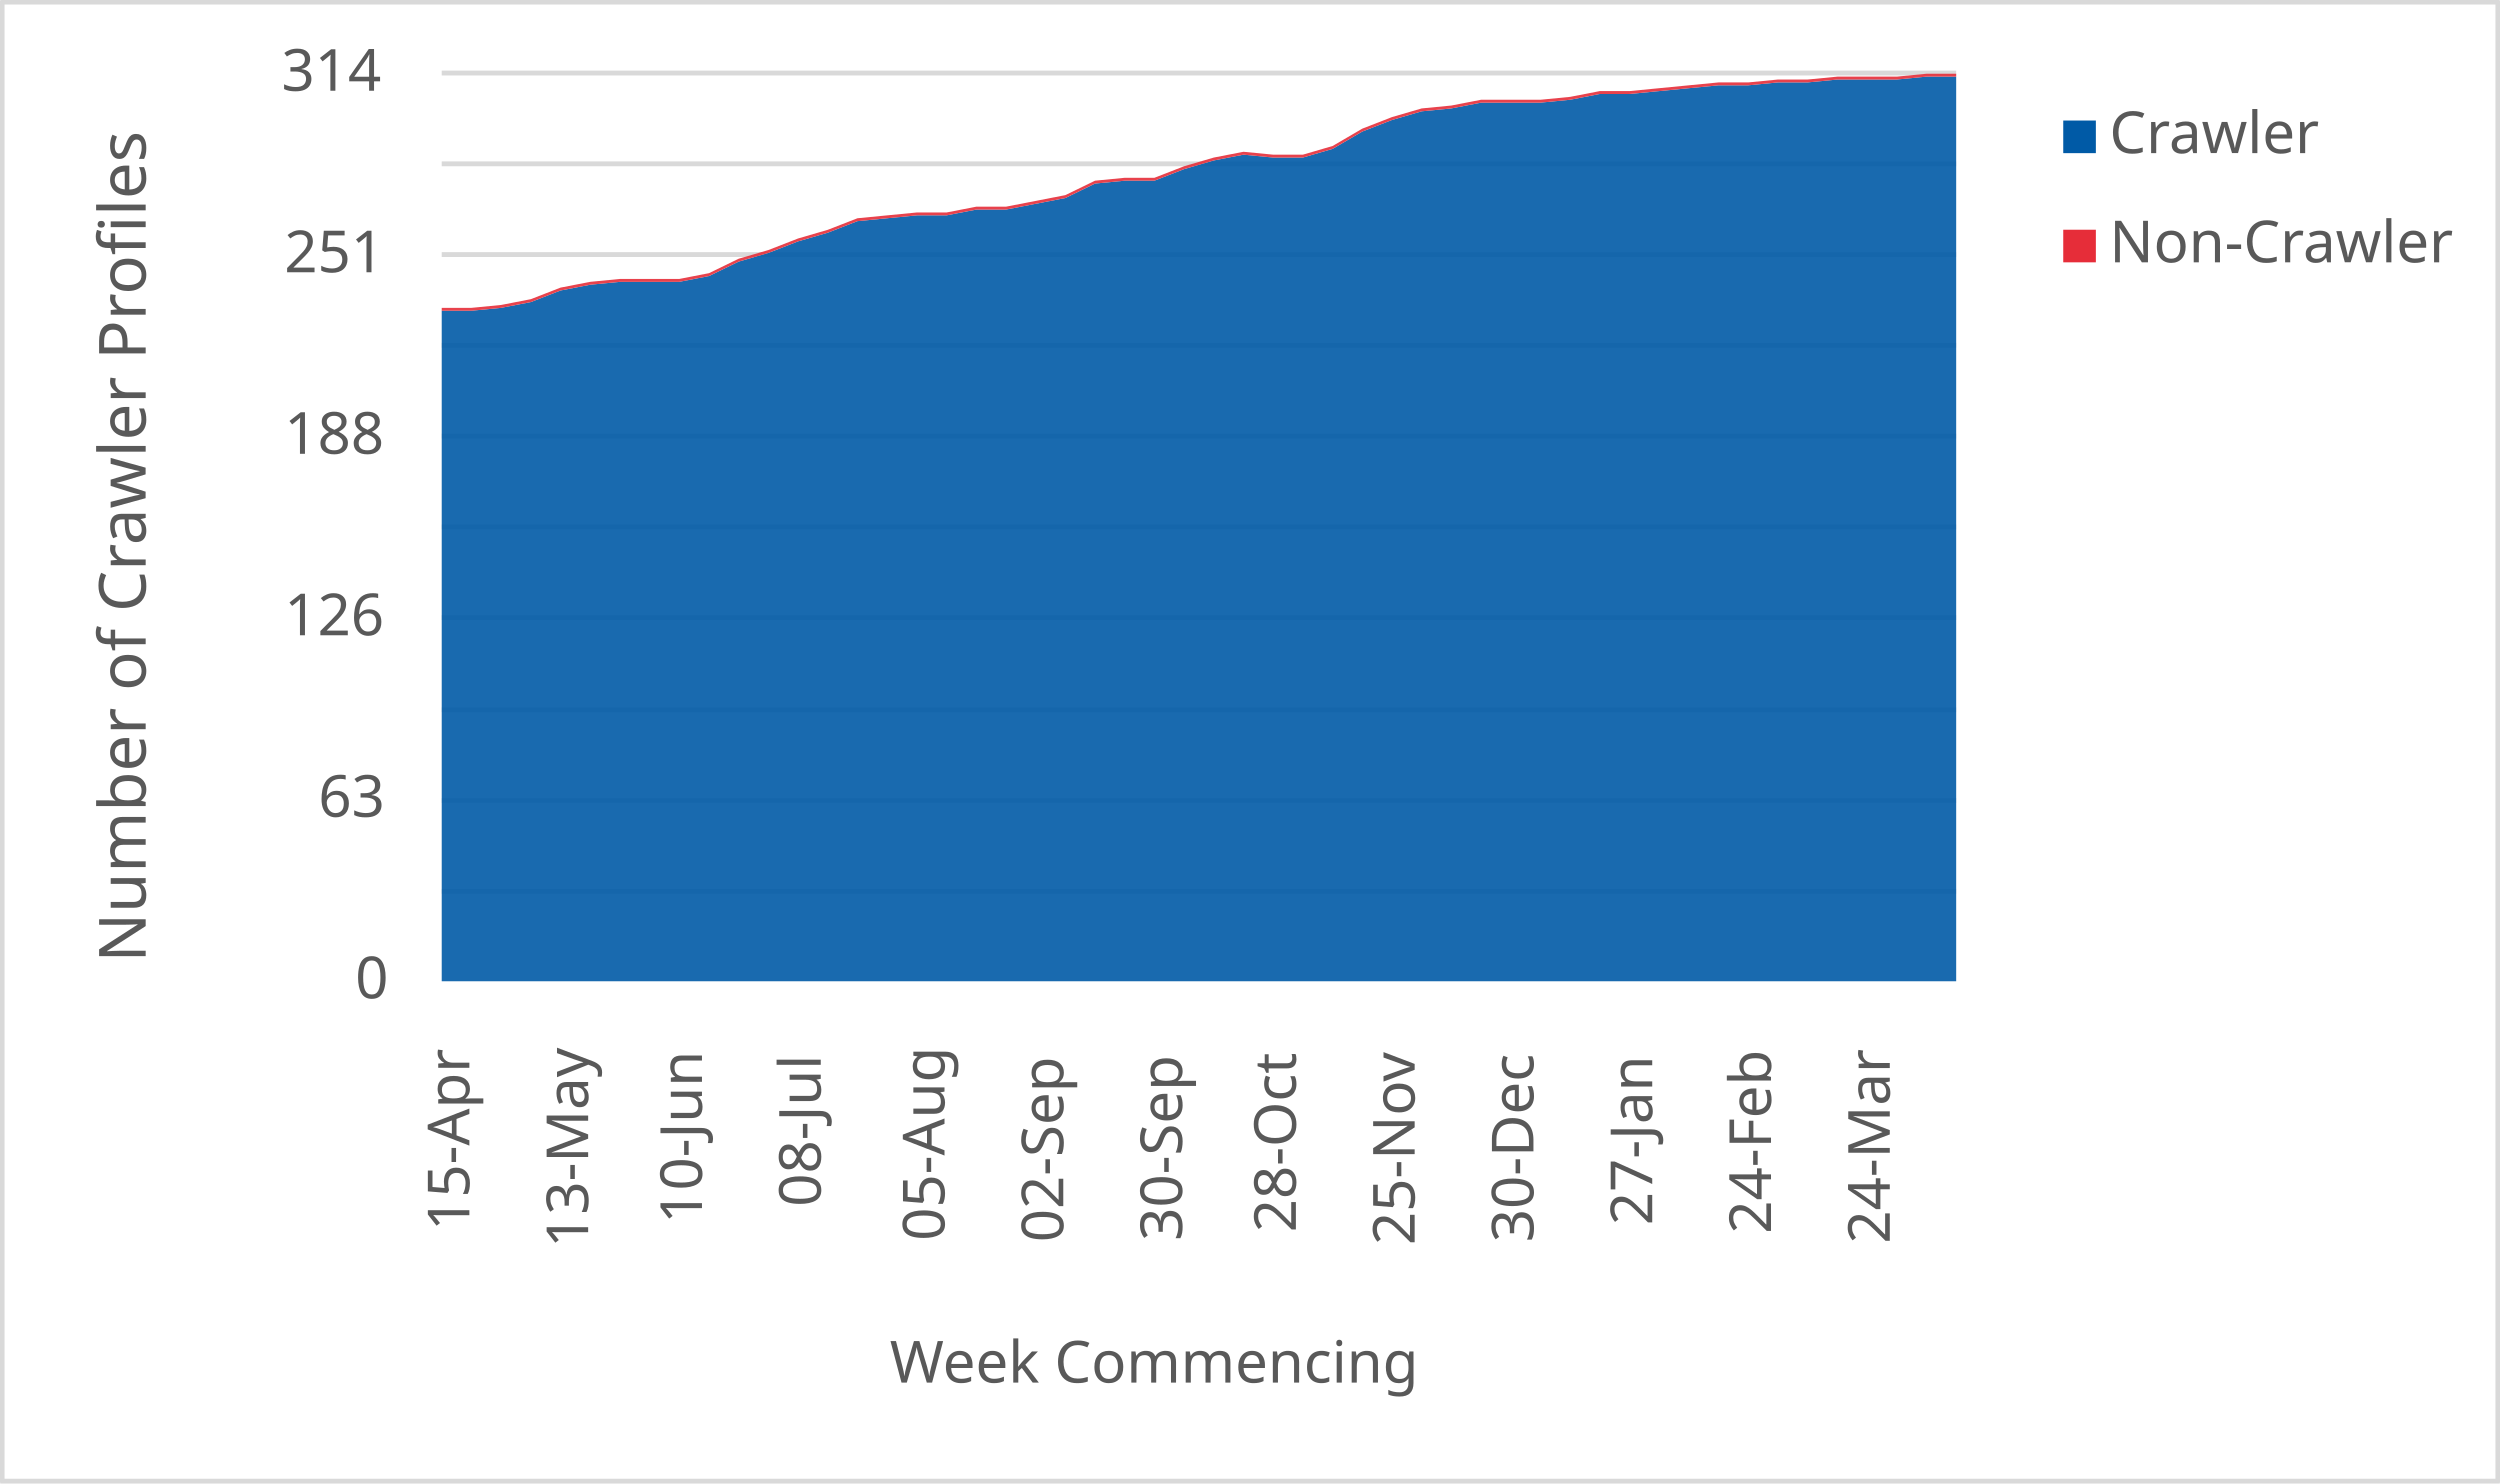
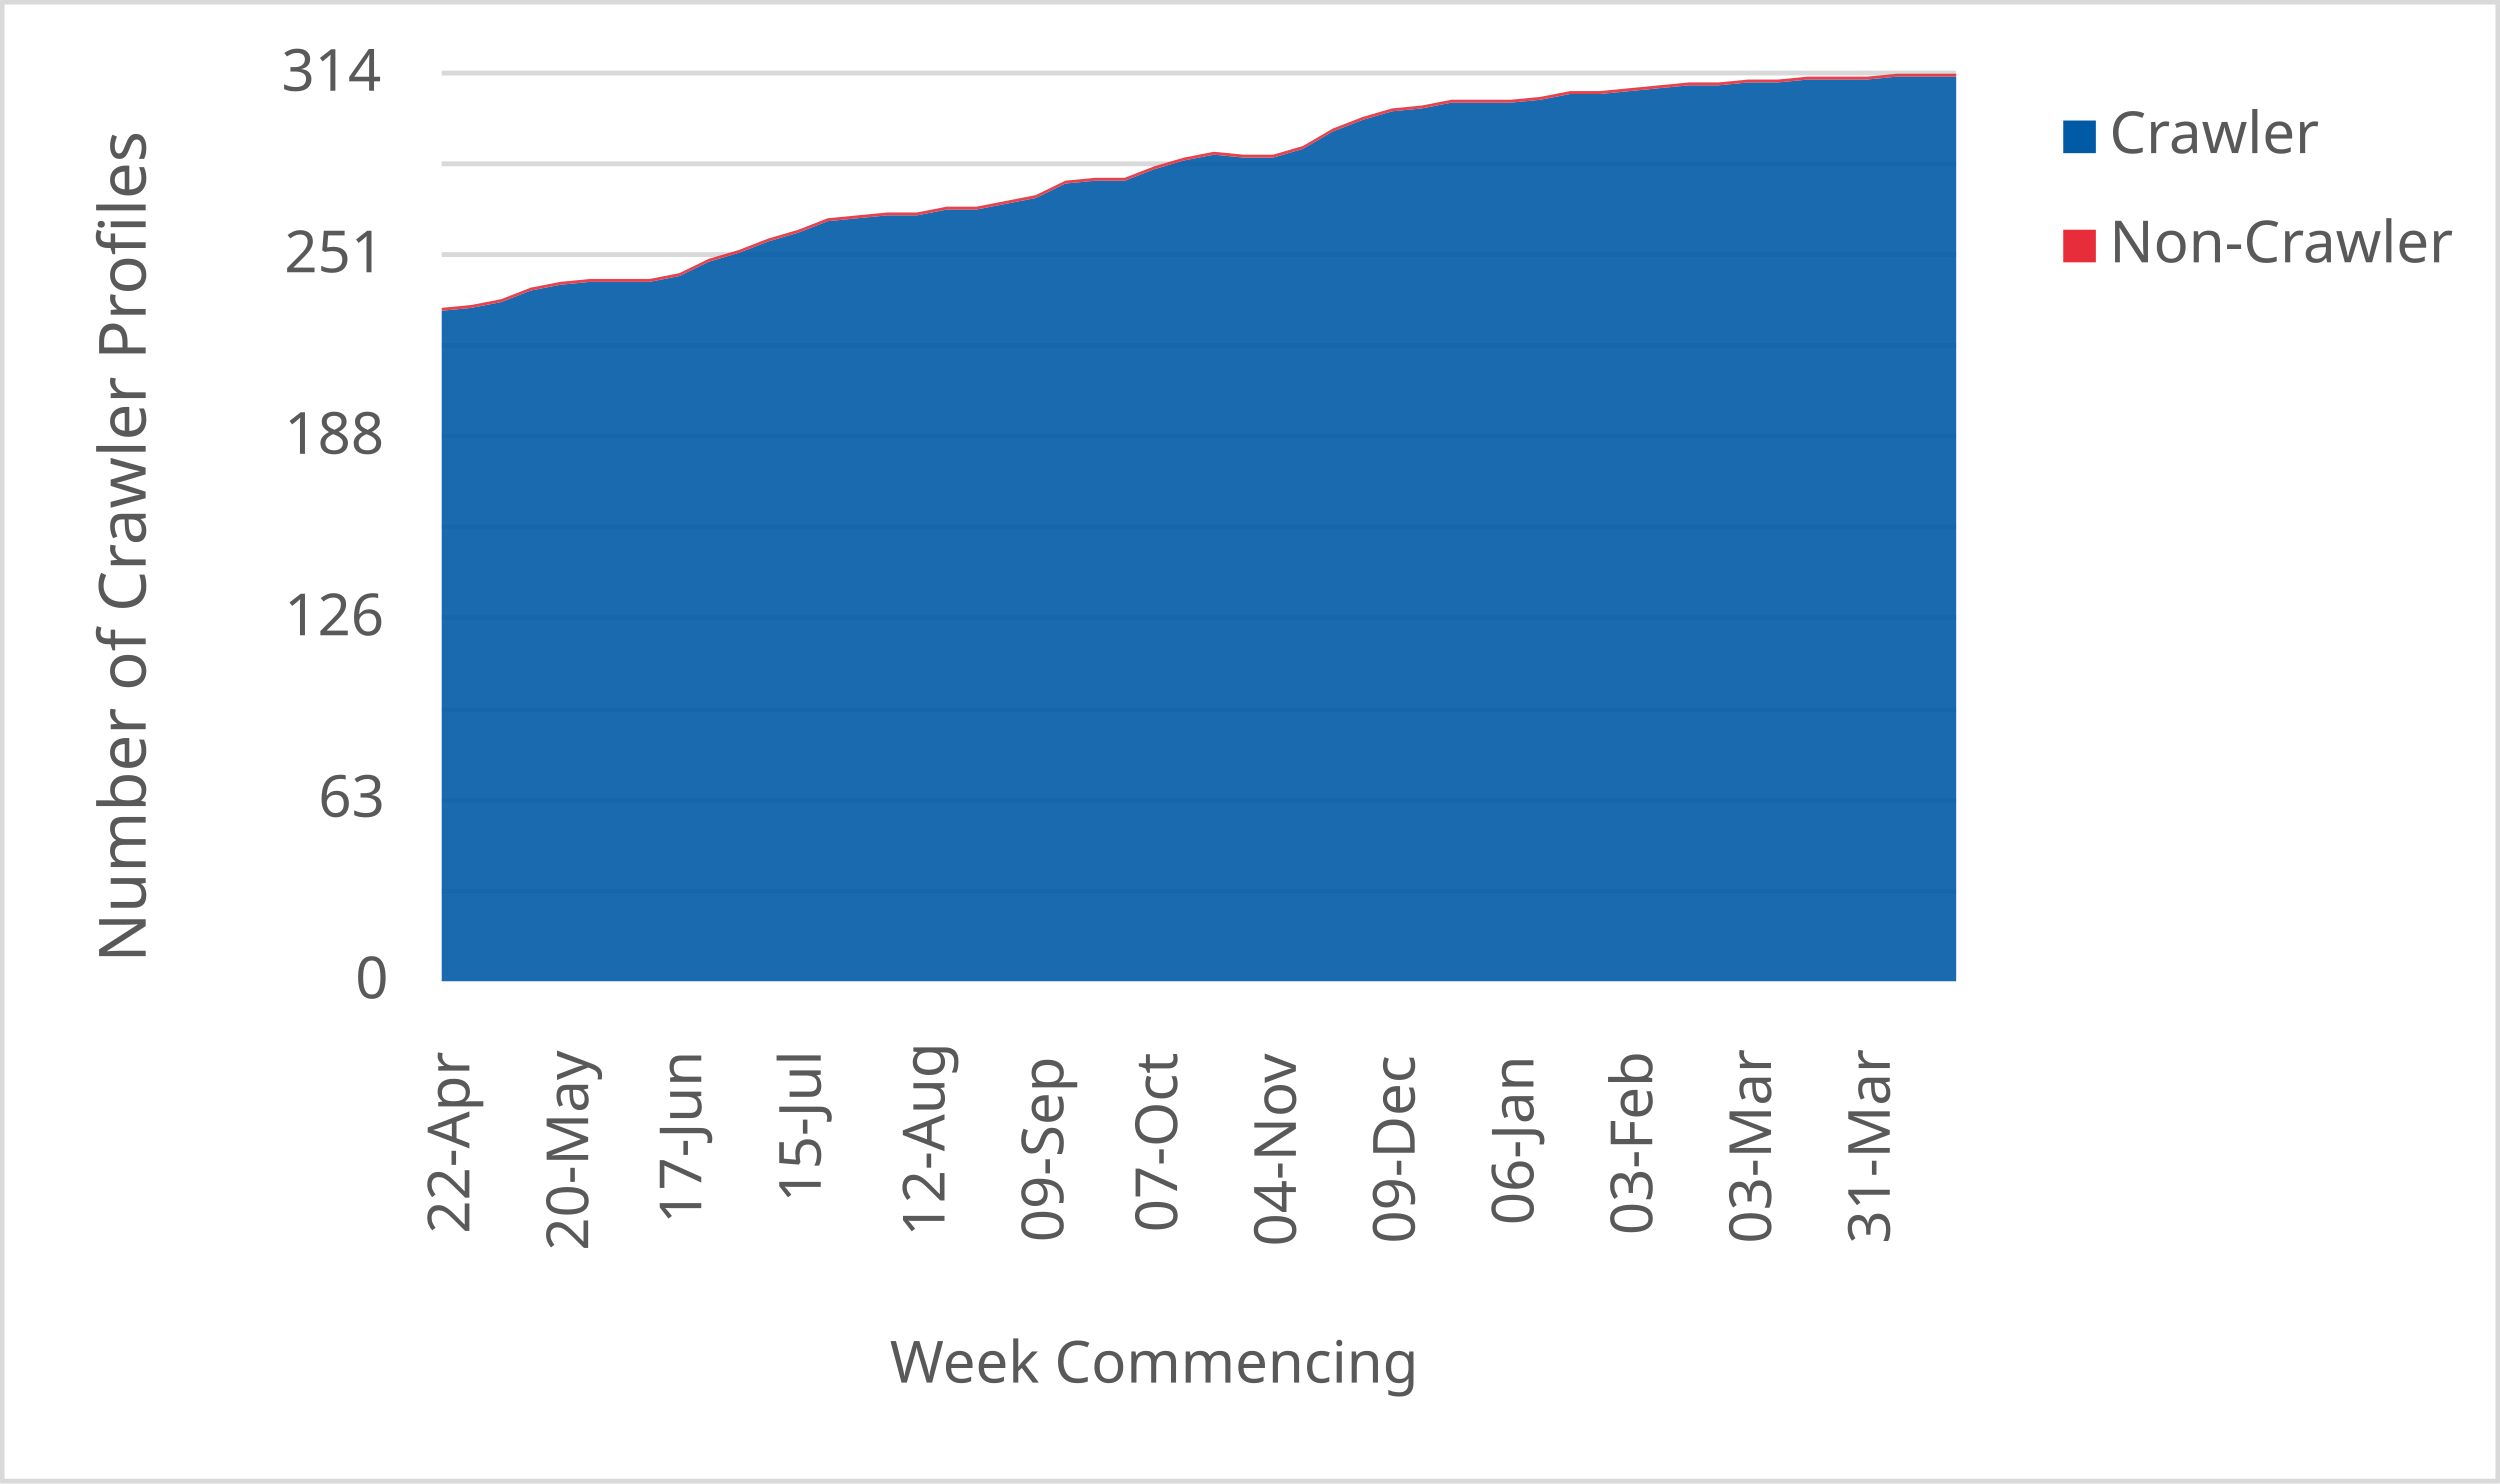
<svg xmlns="http://www.w3.org/2000/svg" width="1763" height="1046" xml:space="preserve" overflow="hidden">
  <defs>
    <clipPath id="clip0">
      <rect x="2917" y="346" width="1763" height="1046" />
    </clipPath>
  </defs>
  <g clip-path="url(#clip0)" transform="translate(-2917 -346)">
    <rect x="2918" y="347" width="1760" height="1043" fill="#FFFFFF" />
    <g>
      <path d="    M3228.5 974.532 4296.5 974.532    M3228.5 910.53 4296.5 910.53    M3228.5 846.528 4296.5 846.528    M3228.5 781.526 4296.5 781.526    M3228.5 717.524 4296.5 717.524    M3228.5 653.522 4296.5 653.522    M3228.5 589.52 4296.5 589.52    M3228.5 525.517 4296.5 525.517    M3228.5 461.515 4296.5 461.515    M3228.5 397.5 4296.5 397.5" stroke="#D9D9D9" stroke-width="3.438" stroke-linejoin="round" stroke-miterlimit="10" fill="none" />
    </g>
    <g>
      <path d="M 1038.5 4296.5 1038.5" stroke="#D9D9D9" stroke-width="3.438" stroke-linejoin="round" stroke-miterlimit="10" fill="none" fill-rule="evenodd" />
    </g>
    <g>
-       <text fill="#595959" font-family="Verdana,sans-serif" font-weight="400" font-size="41" transform="matrix(6.12323e-17 -1 1 6.12323e-17 3248 1214)">15-Apr</text>
+       <text fill="#595959" font-family="Verdana,sans-serif" font-weight="400" font-size="41" transform="matrix(6.12323e-17 -1 1 6.12323e-17 3248 1216)">22-Apr</text>
    </g>
    <g>
-       <text fill="#595959" font-family="Verdana,sans-serif" font-weight="400" font-size="41" transform="matrix(6.12323e-17 -1 1 6.12323e-17 3331.765 1226)">13-May</text>
+       <text fill="#595959" font-family="Verdana,sans-serif" font-weight="400" font-size="41" transform="matrix(6.12323e-17 -1 1 6.12323e-17 3331.765 1228)">20-May</text>
    </g>
    <g>
-       <text fill="#595959" font-family="Verdana,sans-serif" font-weight="400" font-size="41" transform="matrix(6.12323e-17 -1 1 6.12323e-17 3412.029 1209)">10-Jun</text>
+       <text fill="#595959" font-family="Verdana,sans-serif" font-weight="400" font-size="41" transform="matrix(6.12323e-17 -1 1 6.12323e-17 3411.529 1209)">17-Jun</text>
    </g>
    <g>
-       <text fill="#595959" font-family="Verdana,sans-serif" font-weight="400" font-size="41" transform="matrix(6.12323e-17 -1 1 6.12323e-17 3495.794 1197)">08-Jul</text>
+       <text fill="#595959" font-family="Verdana,sans-serif" font-weight="400" font-size="41" transform="matrix(6.12323e-17 -1 1 6.12323e-17 3495.794 1194)">15-Jul</text>
    </g>
    <g>
-       <text fill="#595959" font-family="Verdana,sans-serif" font-weight="400" font-size="41" transform="matrix(6.12323e-17 -1 1 6.12323e-17 3583.059 1221)">05-Aug</text>
+       <text fill="#595959" font-family="Verdana,sans-serif" font-weight="400" font-size="41" transform="matrix(6.12323e-17 -1 1 6.12323e-17 3583.059 1218)">12-Aug</text>
    </g>
    <g>
-       <text fill="#595959" font-family="Verdana,sans-serif" font-weight="400" font-size="41" transform="matrix(6.12323e-17 -1 1 6.12323e-17 3666.824 1222)">02-Sep</text>
+       <text fill="#595959" font-family="Verdana,sans-serif" font-weight="400" font-size="41" transform="matrix(6.12323e-17 -1 1 6.12323e-17 3666.824 1222)">09-Sep</text>
    </g>
    <g>
-       <text fill="#595959" font-family="Verdana,sans-serif" font-weight="400" font-size="41" transform="matrix(6.12323e-17 -1 1 6.12323e-17 3750.588 1221)">30-Sep</text>
+       <text fill="#595959" font-family="Verdana,sans-serif" font-weight="400" font-size="41" transform="matrix(6.12323e-17 -1 1 6.12323e-17 3747.088 1215)">07-Oct</text>
    </g>
    <g>
-       <text fill="#595959" font-family="Verdana,sans-serif" font-weight="400" font-size="41" transform="matrix(6.12323e-17 -1 1 6.12323e-17 3830.853 1215)">28-Oct</text>
+       <text fill="#595959" font-family="Verdana,sans-serif" font-weight="400" font-size="41" transform="matrix(6.12323e-17 -1 1 6.12323e-17 3830.853 1225)">04-Nov</text>
    </g>
    <g>
-       <text fill="#595959" font-family="Verdana,sans-serif" font-weight="400" font-size="41" transform="matrix(6.12323e-17 -1 1 6.12323e-17 3914.618 1224)">25-Nov</text>
+       <text fill="#595959" font-family="Verdana,sans-serif" font-weight="400" font-size="41" transform="matrix(6.12323e-17 -1 1 6.12323e-17 3914.618 1223)">09-Dec</text>
    </g>
    <g>
-       <text fill="#595959" font-family="Verdana,sans-serif" font-weight="400" font-size="41" transform="matrix(6.12323e-17 -1 1 6.12323e-17 3998.382 1222)">30-Dec</text>
+       <text fill="#595959" font-family="Verdana,sans-serif" font-weight="400" font-size="41" transform="matrix(6.12323e-17 -1 1 6.12323e-17 3998.382 1210)">06-Jan</text>
    </g>
    <g>
-       <text fill="#595959" font-family="Verdana,sans-serif" font-weight="400" font-size="41" transform="matrix(6.12323e-17 -1 1 6.12323e-17 4082.147 1210)">27-Jan</text>
+       <text fill="#595959" font-family="Verdana,sans-serif" font-weight="400" font-size="41" transform="matrix(6.12323e-17 -1 1 6.12323e-17 4082.147 1217)">03-Feb</text>
    </g>
    <g>
-       <text fill="#595959" font-family="Verdana,sans-serif" font-weight="400" font-size="41" transform="matrix(6.12323e-17 -1 1 6.12323e-17 4165.912 1216)">24-Feb</text>
+       <text fill="#595959" font-family="Verdana,sans-serif" font-weight="400" font-size="41" transform="matrix(6.12323e-17 -1 1 6.12323e-17 4165.912 1223)">03-Mar</text>
    </g>
    <g>
-       <text fill="#595959" font-family="Verdana,sans-serif" font-weight="400" font-size="41" transform="matrix(6.12323e-17 -1 1 6.12323e-17 4249.676 1223)">24-Mar</text>
+       <text fill="#595959" font-family="Verdana,sans-serif" font-weight="400" font-size="41" transform="matrix(6.12323e-17 -1 1 6.12323e-17 4249.676 1223)">31-Mar</text>
    </g>
    <g>
      <text fill="#595959" font-family="Verdana,sans-serif" font-weight="400" font-size="41" transform="matrix(1 0 0 1 3167.5 1050)">0</text>
    </g>
    <g>
      <text fill="#595959" font-family="Verdana,sans-serif" font-weight="400" font-size="41" transform="matrix(1 0 0 1 3141.5 922)">63</text>
    </g>
    <g>
      <text fill="#595959" font-family="Verdana,sans-serif" font-weight="400" font-size="41" transform="matrix(1 0 0 1 3117.5 794)">126</text>
    </g>
    <g>
      <text fill="#595959" font-family="Verdana,sans-serif" font-weight="400" font-size="41" transform="matrix(1 0 0 1 3117.5 666)">188</text>
    </g>
    <g>
      <text fill="#595959" font-family="Verdana,sans-serif" font-weight="400" font-size="41" transform="matrix(1 0 0 1 3117.5 538)">251</text>
    </g>
    <g>
      <text fill="#595959" font-family="Verdana,sans-serif" font-weight="400" font-size="41" transform="matrix(1 0 0 1 3115.5 410)">314</text>
    </g>
    <g>
      <text fill="#595959" font-family="Verdana,sans-serif" font-weight="400" font-size="41" transform="matrix(1 0 0 1 3544.5 1321)">Week Commencing</text>
    </g>
    <g>
      <text fill="#595959" font-family="Verdana,sans-serif" font-weight="400" font-size="46" transform="matrix(6.12323e-17 -1 1 6.12323e-17 3019.73 1024.75)">Number of Crawler Profiles</text>
    </g>
    <rect x="2918.5" y="347.5" width="1760" height="1043" stroke="#D9D9D9" stroke-width="3.438" stroke-linejoin="round" stroke-miterlimit="10" fill="none" />
    <g>
-       <path d="M3228.5 1038 3249.441 1038 3270.382 1038 3291.324 1038 3312.265 1038 3333.206 1038 3354.147 1038 3375.088 1038 3396.029 1038 3416.971 1038 3437.912 1038 3458.853 1038 3479.794 1038 3500.735 1038 3521.676 1038 3542.618 1038 3563.559 1038 3584.5 1038 3605.441 1038 3626.382 1038 3647.324 1038 3668.265 1038 3689.206 1038 3710.147 1038 3731.088 1038 3752.029 1038 3772.971 1038 3793.912 1038 3814.853 1038 3835.794 1038 3856.735 1038 3877.676 1038 3898.618 1038 3919.559 1038 3940.5 1038 3961.441 1038 3982.382 1038 4003.324 1038 4024.265 1038 4045.206 1038 4066.147 1038 4087.088 1038 4108.029 1038 4128.971 1038 4149.912 1038 4170.853 1038 4191.794 1038 4212.735 1038 4233.676 1038 4254.618 1038 4275.559 1038 4296.5 1038 4296.5 400.038 4275.559 400.038 4254.618 402.076 4233.676 402.076 4212.735 402.076 4191.794 404.115 4170.853 404.115 4149.912 406.153 4128.971 406.153 4108.029 408.191 4087.088 410.229 4066.147 412.268 4045.206 412.268 4024.265 416.344 4003.324 418.382 3982.382 418.382 3961.441 418.382 3940.5 422.459 3919.559 424.497 3898.618 430.611 3877.676 438.764 3856.735 450.994 3835.794 457.108 3814.853 457.108 3793.912 455.07 3772.971 459.146 3752.029 465.261 3731.088 473.414 3710.147 473.414 3689.206 475.452 3668.265 485.643 3647.324 489.72 3626.382 493.796 3605.441 493.796 3584.5 497.873 3563.559 497.873 3542.618 499.911 3521.676 501.949 3500.735 510.102 3479.794 516.217 3458.853 524.369 3437.912 530.484 3416.971 540.675 3396.029 544.752 3375.088 544.752 3354.147 544.752 3333.206 546.79 3312.265 550.866 3291.324 559.019 3270.382 563.096 3249.441 565.134 3228.5 565.134 3228.5 1038Z" fill="#005aa6" opacity="0.9" />
+       <path d="M3228.5 1038 3249.441 1038 3270.382 1038 3291.324 1038 3312.265 1038 3333.206 1038 3354.147 1038 3375.088 1038 3396.029 1038 3416.971 1038 3437.912 1038 3458.853 1038 3479.794 1038 3500.735 1038 3521.676 1038 3542.618 1038 3563.559 1038 3584.5 1038 3605.441 1038 3626.382 1038 3647.324 1038 3668.265 1038 3689.206 1038 3710.147 1038 3731.088 1038 3752.029 1038 3772.971 1038 3793.912 1038 3814.853 1038 3835.794 1038 3856.735 1038 3877.676 1038 3898.618 1038 3919.559 1038 3940.5 1038 3961.441 1038 3982.382 1038 4003.324 1038 4024.265 1038 4045.206 1038 4066.147 1038 4087.088 1038 4108.029 1038 4128.971 1038 4149.912 1038 4170.853 1038 4191.794 1038 4212.735 1038 4233.676 1038 4254.618 1038 4275.559 1038 4296.5 1038 4296.5 400.038 4275.559 400.038 4254.618 400.038 4233.676 402.076 4212.735 402.076 4191.794 402.076 4170.853 404.115 4149.912 404.115 4128.971 406.153 4108.029 406.153 4087.088 408.191 4066.147 410.229 4045.206 412.268 4024.265 412.268 4003.324 416.344 3982.382 418.382 3961.441 418.382 3940.5 418.382 3919.559 422.459 3898.618 424.497 3877.676 430.611 3856.735 438.764 3835.794 450.994 3814.853 457.108 3793.912 457.108 3772.971 455.07 3752.029 459.146 3731.088 465.261 3710.147 473.414 3689.206 473.414 3668.265 475.452 3647.324 485.643 3626.382 489.72 3605.441 493.796 3584.5 493.796 3563.559 497.873 3542.618 497.873 3521.676 499.911 3500.735 501.949 3479.794 510.102 3458.853 516.217 3437.912 524.369 3416.971 530.484 3396.029 540.675 3375.088 544.752 3354.147 544.752 3333.206 544.752 3312.265 546.79 3291.324 550.866 3270.382 559.019 3249.441 563.096 3228.5 565.134 3228.5 1038Z" fill="#005aa6" opacity="0.9" />
    </g>
    <g>
-       <path d="M3228.5 565.134 3249.441 565.134 3270.382 563.096 3291.324 559.019 3312.265 550.866 3333.206 546.79 3354.147 544.752 3375.088 544.752 3396.029 544.752 3416.971 540.675 3437.912 530.484 3458.853 524.369 3479.794 516.217 3500.735 510.102 3521.676 501.949 3542.618 499.911 3563.559 497.873 3584.5 497.873 3605.441 493.796 3626.382 493.796 3647.324 489.72 3668.265 485.643 3689.206 475.452 3710.147 473.414 3731.088 473.414 3752.029 465.261 3772.971 459.146 3793.912 455.07 3814.853 457.108 3835.794 457.108 3856.735 450.994 3877.676 438.764 3898.618 430.611 3919.559 424.497 3940.5 422.459 3961.441 418.382 3982.382 418.382 4003.324 418.382 4024.265 416.344 4045.206 412.268 4066.147 412.268 4087.088 410.229 4108.029 408.191 4128.971 406.153 4149.912 406.153 4170.853 404.115 4191.794 404.115 4212.735 402.076 4233.676 402.076 4254.618 402.076 4275.559 400.038 4296.5 400.038 4296.5 398 4275.559 398 4254.618 400.038 4233.676 400.038 4212.735 400.038 4191.794 402.076 4170.853 402.076 4149.912 404.115 4128.971 404.115 4108.029 406.153 4087.088 408.191 4066.147 410.229 4045.206 410.229 4024.265 414.306 4003.324 416.344 3982.382 416.344 3961.441 416.344 3940.5 420.42 3919.559 422.459 3898.618 428.573 3877.676 436.726 3856.735 448.955 3835.794 455.07 3814.853 455.07 3793.912 453.032 3772.971 457.108 3752.029 463.223 3731.088 471.376 3710.147 471.376 3689.206 473.414 3668.265 483.605 3647.324 487.682 3626.382 491.758 3605.441 491.758 3584.5 495.834 3563.559 495.834 3542.618 497.873 3521.676 499.911 3500.735 508.064 3479.794 514.178 3458.853 522.331 3437.912 528.446 3416.971 538.637 3396.029 542.713 3375.088 542.713 3354.147 542.713 3333.206 544.752 3312.265 548.828 3291.324 556.981 3270.382 561.057 3249.441 563.096 3228.5 563.096 3228.5 565.134Z" fill="#e62d39" opacity="0.9" />
+       <path d="M3228.5 565.134 3249.441 563.096 3270.382 559.019 3291.324 550.866 3312.265 546.79 3333.206 544.752 3354.147 544.752 3375.088 544.752 3396.029 540.675 3416.971 530.484 3437.912 524.369 3458.853 516.217 3479.794 510.102 3500.735 501.949 3521.676 499.911 3542.618 497.873 3563.559 497.873 3584.5 493.796 3605.441 493.796 3626.382 489.72 3647.324 485.643 3668.265 475.452 3689.206 473.414 3710.147 473.414 3731.088 465.261 3752.029 459.146 3772.971 455.07 3793.912 457.108 3814.853 457.108 3835.794 450.994 3856.735 438.764 3877.676 430.611 3898.618 424.497 3919.559 422.459 3940.5 418.382 3961.441 418.382 3982.382 418.382 4003.324 416.344 4024.265 412.268 4045.206 412.268 4066.147 410.229 4087.088 408.191 4108.029 406.153 4128.971 406.153 4149.912 404.115 4170.853 404.115 4191.794 402.076 4212.735 402.076 4233.676 402.076 4254.618 400.038 4275.559 400.038 4296.5 400.038 4296.5 398 4275.559 398 4254.618 398 4233.676 400.038 4212.735 400.038 4191.794 400.038 4170.853 402.076 4149.912 402.076 4128.971 404.115 4108.029 404.115 4087.088 406.153 4066.147 408.191 4045.206 410.229 4024.265 410.229 4003.324 414.306 3982.382 416.344 3961.441 416.344 3940.5 416.344 3919.559 420.42 3898.618 422.459 3877.676 428.573 3856.735 436.726 3835.794 448.955 3814.853 455.07 3793.912 455.07 3772.971 453.032 3752.029 457.108 3731.088 463.223 3710.147 471.376 3689.206 471.376 3668.265 473.414 3647.324 483.605 3626.382 487.682 3605.441 491.758 3584.5 491.758 3563.559 495.834 3542.618 495.834 3521.676 497.873 3500.735 499.911 3479.794 508.064 3458.853 514.178 3437.912 522.331 3416.971 528.446 3396.029 538.637 3375.088 542.713 3354.147 542.713 3333.206 542.713 3312.265 544.752 3291.324 548.828 3270.382 556.981 3249.441 561.057 3228.5 563.096 3228.5 565.134Z" fill="#e62d39" opacity="0.9" />
    </g>
    <g>
      <rect x="4372" y="431" width="23" height="23" fill="#005aa6" />
    </g>
    <g>
      <text fill="#595959" font-family="Verdana,sans-serif" font-weight="400" font-size="41" transform="matrix(1 0 0 1 4404.56 454)">Crawler</text>
    </g>
    <g>
      <rect x="4372" y="508" width="23" height="23" fill="#e62d39" />
    </g>
    <g>
      <text fill="#595959" font-family="Verdana,sans-serif" font-weight="400" font-size="41" transform="matrix(1 0 0 1 4404.56 531)">Non-Crawler</text>
    </g>
  </g>
</svg>
